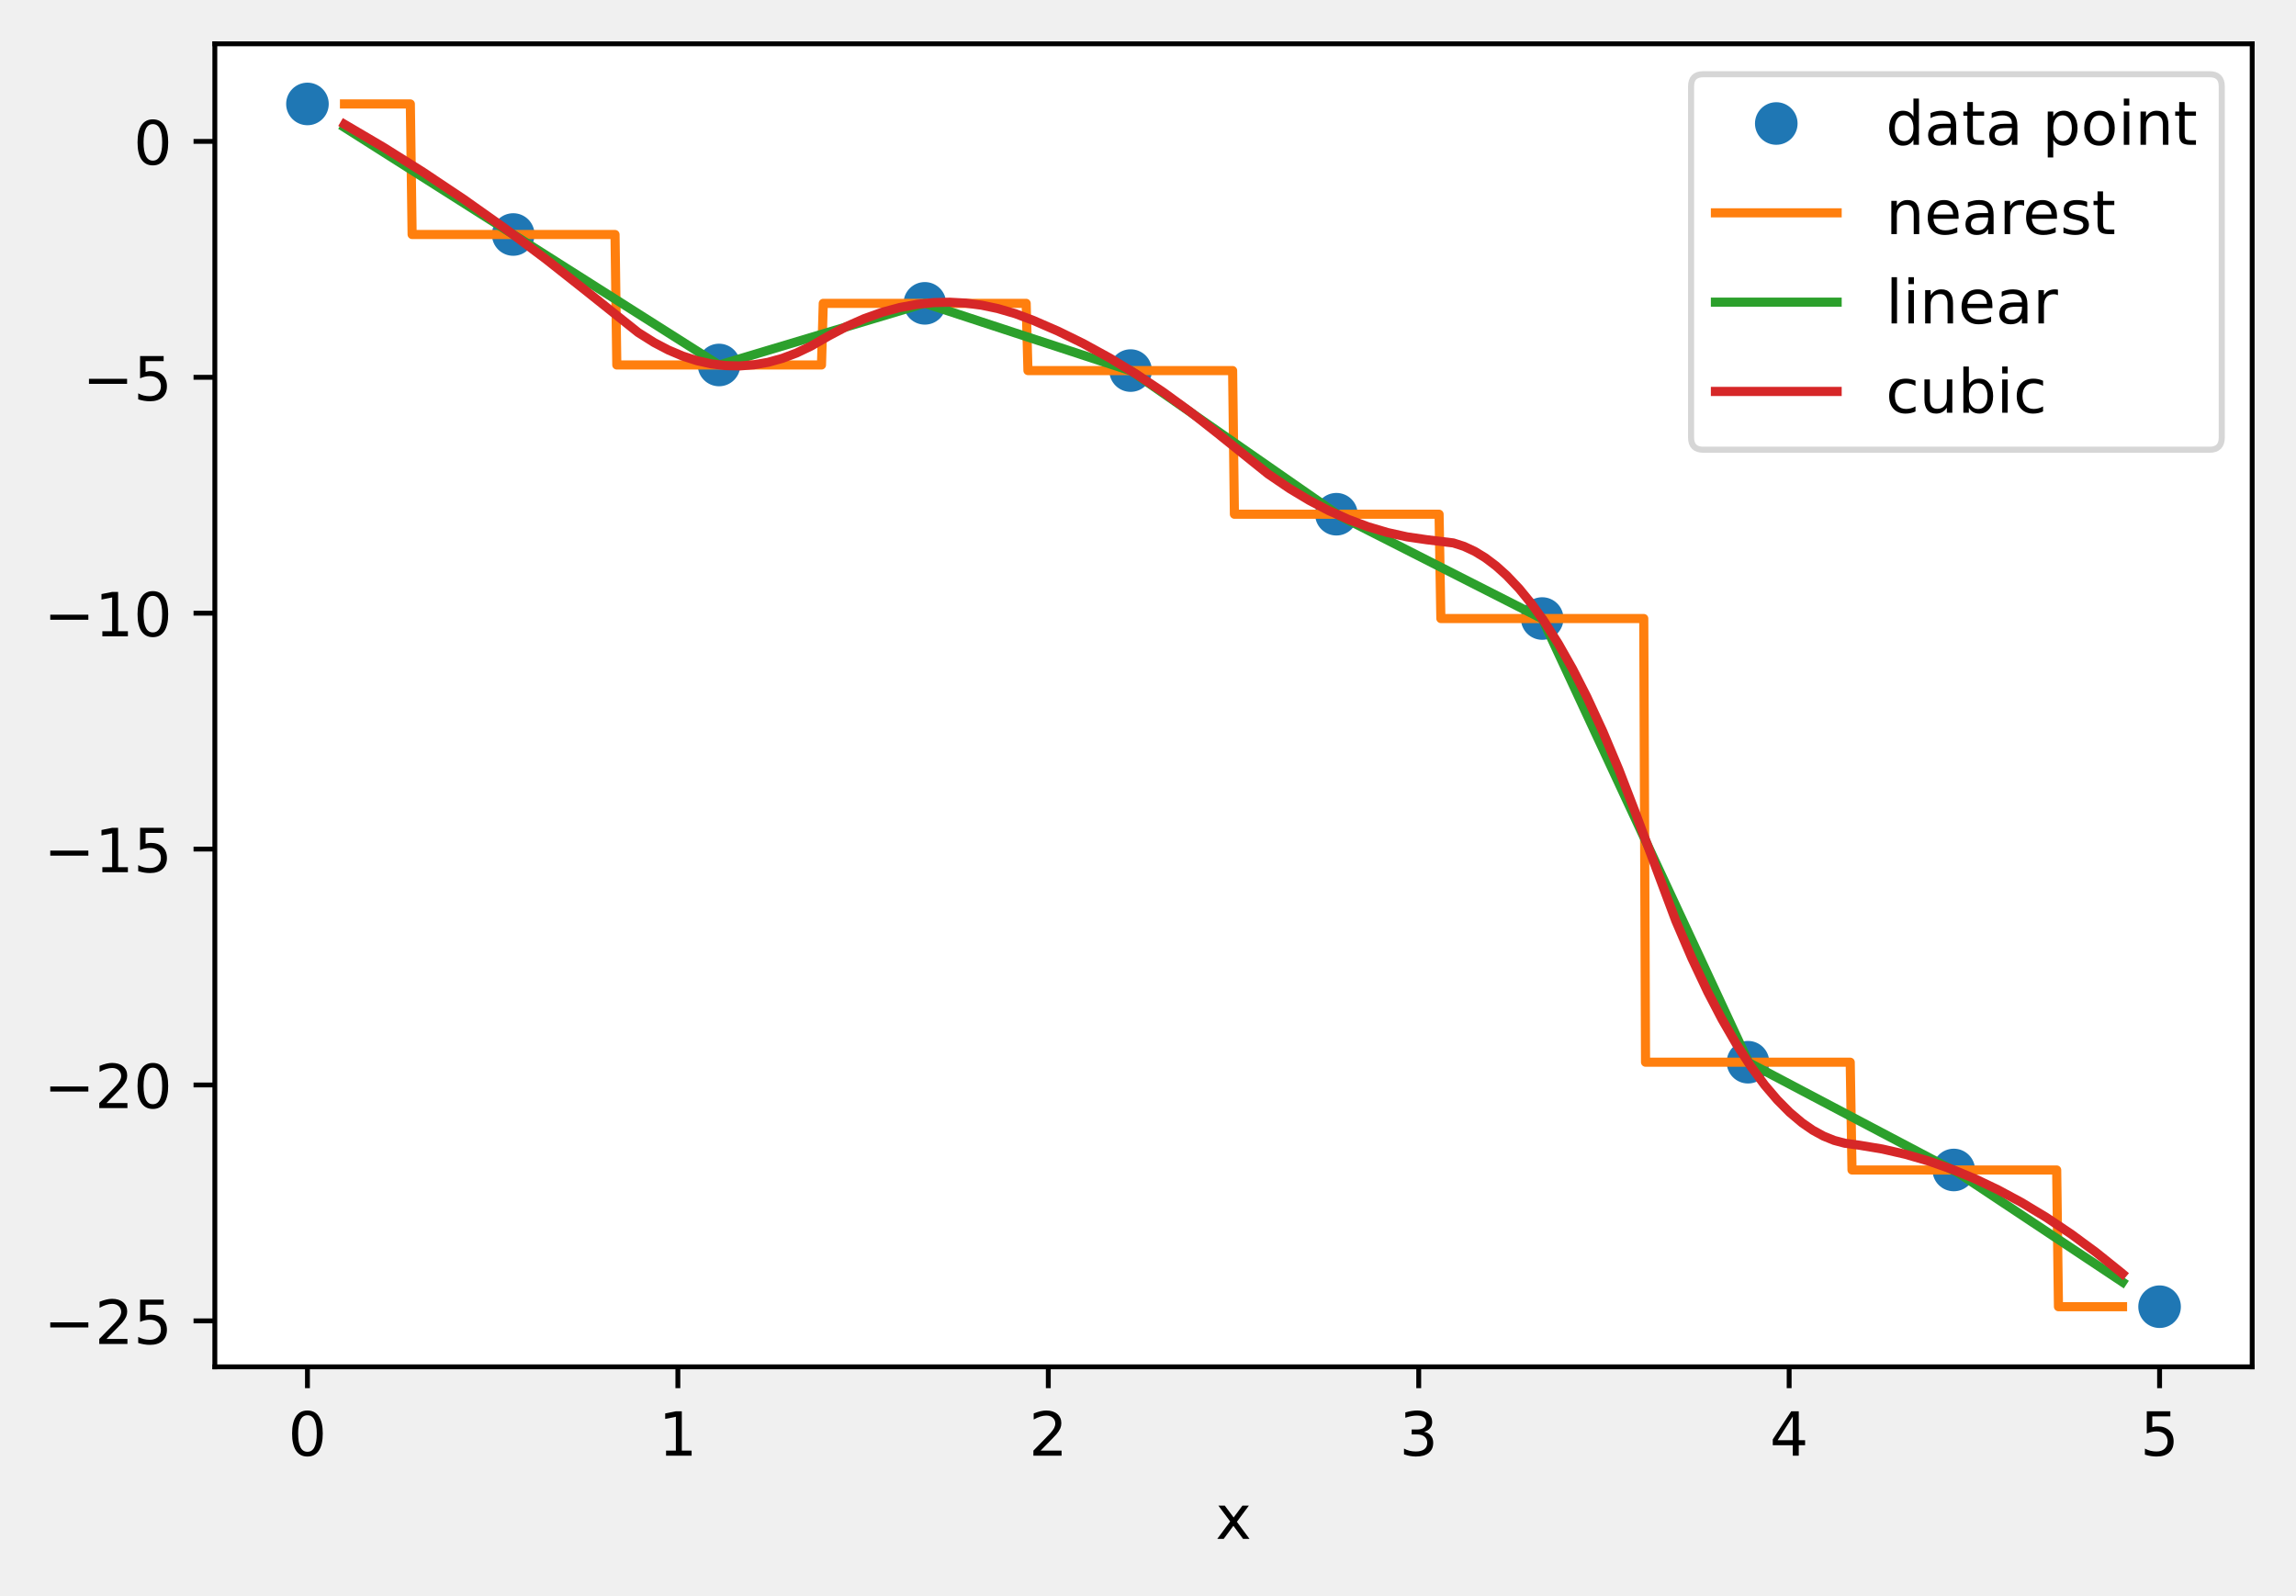
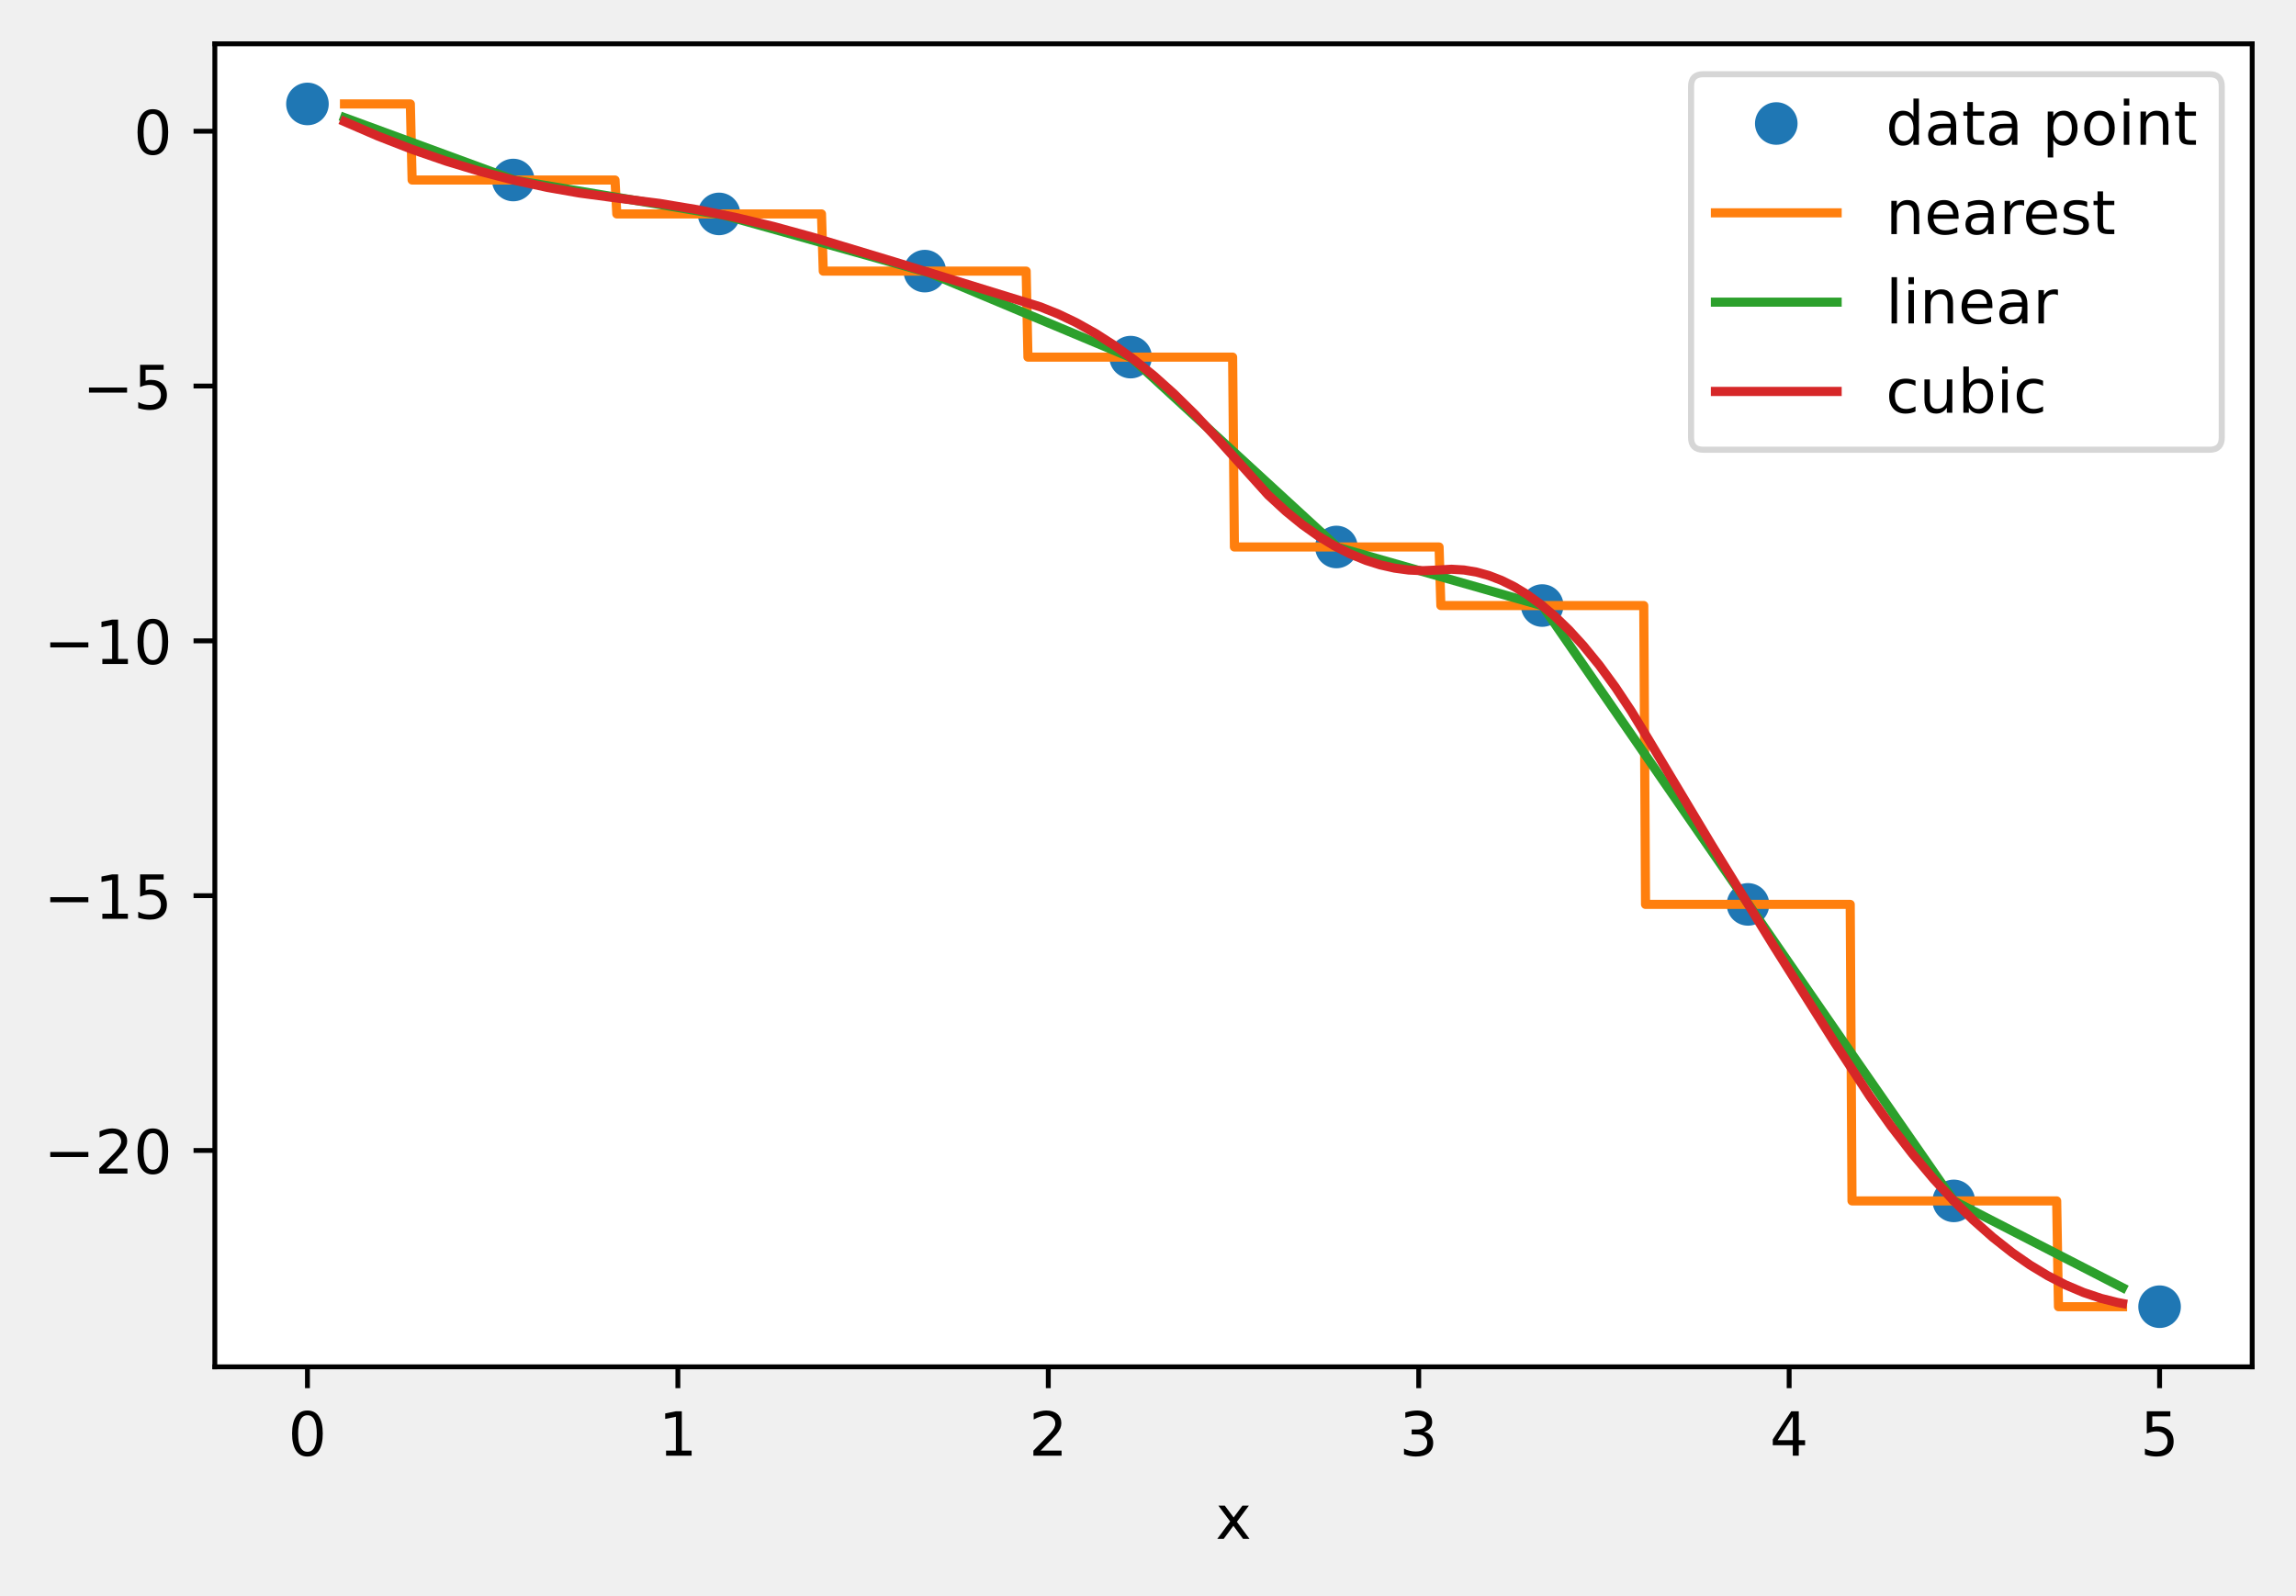
<svg xmlns="http://www.w3.org/2000/svg" xmlns:xlink="http://www.w3.org/1999/xlink" height="262.196pt" version="1.1" viewBox="0 0 377.305 262.196" width="377.305pt">
  <defs>
    <style type="text/css">*{stroke-linecap:butt;stroke-linejoin:round;}</style>
  </defs>
  <g id="figure_1">
    <g id="patch_1">
      <path d="M 0 262.196  L 377.305 262.196  L 377.305 0  L 0 0  z " style="fill:none;" />
    </g>
    <g id="axes_1">
      <g id="patch_2">
        <path d="M 35.305 224.64  L 370.105 224.64  L 370.105 7.2  L 35.305 7.2  z " style="fill:#ffffff;" />
      </g>
      <g id="matplotlib.axis_1">
        <g id="xtick_1">
          <g id="line2d_1">
            <defs>
-               <path d="M 0 0  L 0 3.5  " id="m55f3be4c8c" style="stroke:#000000;stroke-width:0.8;" />
-             </defs>
-             <g>
-               <use style="stroke:#000000;stroke-width:0.8;" x="50.523" xlink:href="#m55f3be4c8c" y="224.64" />
+               <path d="M 0 0  L 0 3.5  " id="mf433f9afe4" style="stroke:#000000;stroke-width:0.8;" />
+             </defs>
+             <g>
+               <use style="stroke:#000000;stroke-width:0.8;" x="50.523" xlink:href="#mf433f9afe4" y="224.64" />
            </g>
          </g>
          <g id="text_1">
            <g transform="translate(47.34162 239.2384)scale(0.1 -0.1)">
              <defs>
                <path d="M 31.781 66.406  Q 24.172 66.406 20.328 58.906  Q 16.5 51.422 16.5 36.375  Q 16.5 21.391 20.328 13.891  Q 24.172 6.391 31.781 6.391  Q 39.453 6.391 43.281 13.891  Q 47.125 21.391 47.125 36.375  Q 47.125 51.422 43.281 58.906  Q 39.453 66.406 31.781 66.406  z M 31.781 74.219  Q 44.047 74.219 50.516 64.516  Q 56.984 54.828 56.984 36.375  Q 56.984 17.969 50.516 8.266  Q 44.047 -1.422 31.781 -1.422  Q 19.531 -1.422 13.062 8.266  Q 6.594 17.969 6.594 36.375  Q 6.594 54.828 13.062 64.516  Q 19.531 74.219 31.781 74.219  z " id="DejaVuSans-48" />
              </defs>
              <use xlink:href="#DejaVuSans-48" />
            </g>
          </g>
        </g>
        <g id="xtick_2">
          <g id="line2d_2">
            <g>
-               <use style="stroke:#000000;stroke-width:0.8;" x="111.396" xlink:href="#m55f3be4c8c" y="224.64" />
+               <use style="stroke:#000000;stroke-width:0.8;" x="111.396" xlink:href="#mf433f9afe4" y="224.64" />
            </g>
          </g>
          <g id="text_2">
            <g transform="translate(108.2143 239.2384)scale(0.1 -0.1)">
              <defs>
                <path d="M 12.406 8.297  L 28.516 8.297  L 28.516 63.922  L 10.984 60.406  L 10.984 69.391  L 28.422 72.906  L 38.281 72.906  L 38.281 8.297  L 54.391 8.297  L 54.391 0  L 12.406 0  z " id="DejaVuSans-49" />
              </defs>
              <use xlink:href="#DejaVuSans-49" />
            </g>
          </g>
        </g>
        <g id="xtick_3">
          <g id="line2d_3">
            <g>
-               <use style="stroke:#000000;stroke-width:0.8;" x="172.268" xlink:href="#m55f3be4c8c" y="224.64" />
+               <use style="stroke:#000000;stroke-width:0.8;" x="172.268" xlink:href="#mf433f9afe4" y="224.64" />
            </g>
          </g>
          <g id="text_3">
            <g transform="translate(169.0871 239.2384)scale(0.1 -0.1)">
              <defs>
                <path d="M 19.188 8.297  L 53.609 8.297  L 53.609 0  L 7.328 0  L 7.328 8.297  Q 12.938 14.109 22.625 23.891  Q 32.328 33.688 34.812 36.531  Q 39.547 41.844 41.422 45.531  Q 43.312 49.219 43.312 52.781  Q 43.312 58.594 39.234 62.25  Q 35.156 65.922 28.609 65.922  Q 23.969 65.922 18.812 64.312  Q 13.672 62.703 7.812 59.422  L 7.812 69.391  Q 13.766 71.781 18.938 73  Q 24.125 74.219 28.422 74.219  Q 39.75 74.219 46.484 68.547  Q 53.219 62.891 53.219 53.422  Q 53.219 48.922 51.531 44.891  Q 49.859 40.875 45.406 35.406  Q 44.188 33.984 37.641 27.219  Q 31.109 20.453 19.188 8.297  z " id="DejaVuSans-50" />
              </defs>
              <use xlink:href="#DejaVuSans-50" />
            </g>
          </g>
        </g>
        <g id="xtick_4">
          <g id="line2d_4">
            <g>
-               <use style="stroke:#000000;stroke-width:0.8;" x="233.141" xlink:href="#m55f3be4c8c" y="224.64" />
+               <use style="stroke:#000000;stroke-width:0.8;" x="233.141" xlink:href="#mf433f9afe4" y="224.64" />
            </g>
          </g>
          <g id="text_4">
            <g transform="translate(229.9598 239.2384)scale(0.1 -0.1)">
              <defs>
                <path d="M 40.578 39.312  Q 47.656 37.797 51.625 33  Q 55.609 28.219 55.609 21.188  Q 55.609 10.406 48.188 4.484  Q 40.766 -1.422 27.094 -1.422  Q 22.516 -1.422 17.656 -0.516  Q 12.797 0.391 7.625 2.203  L 7.625 11.719  Q 11.719 9.328 16.594 8.109  Q 21.484 6.891 26.812 6.891  Q 36.078 6.891 40.938 10.547  Q 45.797 14.203 45.797 21.188  Q 45.797 27.641 41.281 31.266  Q 36.766 34.906 28.719 34.906  L 20.219 34.906  L 20.219 43.016  L 29.109 43.016  Q 36.375 43.016 40.234 45.922  Q 44.094 48.828 44.094 54.297  Q 44.094 59.906 40.109 62.906  Q 36.141 65.922 28.719 65.922  Q 24.656 65.922 20.016 65.031  Q 15.375 64.156 9.812 62.312  L 9.812 71.094  Q 15.438 72.656 20.344 73.438  Q 25.25 74.219 29.594 74.219  Q 40.828 74.219 47.359 69.109  Q 53.906 64.016 53.906 55.328  Q 53.906 49.266 50.438 45.094  Q 46.969 40.922 40.578 39.312  z " id="DejaVuSans-51" />
              </defs>
              <use xlink:href="#DejaVuSans-51" />
            </g>
          </g>
        </g>
        <g id="xtick_5">
          <g id="line2d_5">
            <g>
-               <use style="stroke:#000000;stroke-width:0.8;" x="294.014" xlink:href="#m55f3be4c8c" y="224.64" />
+               <use style="stroke:#000000;stroke-width:0.8;" x="294.014" xlink:href="#mf433f9afe4" y="224.64" />
            </g>
          </g>
          <g id="text_5">
            <g transform="translate(290.8325 239.2384)scale(0.1 -0.1)">
              <defs>
                <path d="M 37.797 64.312  L 12.891 25.391  L 37.797 25.391  z M 35.203 72.906  L 47.609 72.906  L 47.609 25.391  L 58.016 25.391  L 58.016 17.188  L 47.609 17.188  L 47.609 0  L 37.797 0  L 37.797 17.188  L 4.891 17.188  L 4.891 26.703  z " id="DejaVuSans-52" />
              </defs>
              <use xlink:href="#DejaVuSans-52" />
            </g>
          </g>
        </g>
        <g id="xtick_6">
          <g id="line2d_6">
            <g>
-               <use style="stroke:#000000;stroke-width:0.8;" x="354.887" xlink:href="#m55f3be4c8c" y="224.64" />
+               <use style="stroke:#000000;stroke-width:0.8;" x="354.887" xlink:href="#mf433f9afe4" y="224.64" />
            </g>
          </g>
          <g id="text_6">
            <g transform="translate(351.7053 239.2384)scale(0.1 -0.1)">
              <defs>
                <path d="M 10.797 72.906  L 49.516 72.906  L 49.516 64.594  L 19.828 64.594  L 19.828 46.734  Q 21.969 47.469 24.109 47.828  Q 26.266 48.188 28.422 48.188  Q 40.625 48.188 47.75 41.5  Q 54.891 34.812 54.891 23.391  Q 54.891 11.625 47.562 5.094  Q 40.234 -1.422 26.906 -1.422  Q 22.312 -1.422 17.547 -0.641  Q 12.797 0.141 7.719 1.703  L 7.719 11.625  Q 12.109 9.234 16.797 8.062  Q 21.484 6.891 26.703 6.891  Q 35.156 6.891 40.078 11.328  Q 45.016 15.766 45.016 23.391  Q 45.016 31 40.078 35.438  Q 35.156 39.891 26.703 39.891  Q 22.75 39.891 18.812 39.016  Q 14.891 38.141 10.797 36.281  z " id="DejaVuSans-53" />
              </defs>
              <use xlink:href="#DejaVuSans-53" />
            </g>
          </g>
        </g>
        <g id="text_7">
          <g transform="translate(199.7453 252.9166)scale(0.1 -0.1)">
            <defs>
              <path d="M 54.891 54.688  L 35.109 28.078  L 55.906 0  L 45.312 0  L 29.391 21.484  L 13.484 0  L 2.875 0  L 24.125 28.609  L 4.688 54.688  L 15.281 54.688  L 29.781 35.203  L 44.281 54.688  z " id="DejaVuSans-120" />
            </defs>
            <use xlink:href="#DejaVuSans-120" />
          </g>
        </g>
      </g>
      <g id="matplotlib.axis_2">
        <g id="ytick_1">
          <g id="line2d_7">
            <defs>
-               <path d="M 0 0  L -3.5 0  " id="md1c6a10436" style="stroke:#000000;stroke-width:0.8;" />
-             </defs>
-             <g>
-               <use style="stroke:#000000;stroke-width:0.8;" x="35.305" xlink:href="#md1c6a10436" y="217.085" />
+               <path d="M 0 0  L -3.5 0  " id="m43c3024cad" style="stroke:#000000;stroke-width:0.8;" />
+             </defs>
+             <g>
+               <use style="stroke:#000000;stroke-width:0.8;" x="35.305" xlink:href="#m43c3024cad" y="189.08" />
            </g>
          </g>
          <g id="text_8">
-             <g transform="translate(7.2 220.8839)scale(0.1 -0.1)">
+             <g transform="translate(7.2 192.879)scale(0.1 -0.1)">
              <defs>
                <path d="M 10.594 35.5  L 73.188 35.5  L 73.188 27.203  L 10.594 27.203  z " id="DejaVuSans-8722" />
              </defs>
-               <use xlink:href="#DejaVuSans-8722" />
-               <use x="83.789" xlink:href="#DejaVuSans-50" />
-               <use x="147.412" xlink:href="#DejaVuSans-53" />
-             </g>
-           </g>
-         </g>
-         <g id="ytick_2">
-           <g id="line2d_8">
-             <g>
-               <use style="stroke:#000000;stroke-width:0.8;" x="35.305" xlink:href="#md1c6a10436" y="178.315" />
-             </g>
-           </g>
-           <g id="text_9">
-             <g transform="translate(7.2 182.1147)scale(0.1 -0.1)">
              <use xlink:href="#DejaVuSans-8722" />
              <use x="83.789" xlink:href="#DejaVuSans-50" />
              <use x="147.412" xlink:href="#DejaVuSans-48" />
            </g>
          </g>
        </g>
-         <g id="ytick_3">
-           <g id="line2d_9">
-             <g>
-               <use style="stroke:#000000;stroke-width:0.8;" x="35.305" xlink:href="#md1c6a10436" y="139.546" />
-             </g>
-           </g>
-           <g id="text_10">
-             <g transform="translate(7.2 143.3454)scale(0.1 -0.1)">
+         <g id="ytick_2">
+           <g id="line2d_8">
+             <g>
+               <use style="stroke:#000000;stroke-width:0.8;" x="35.305" xlink:href="#m43c3024cad" y="147.202" />
+             </g>
+           </g>
+           <g id="text_9">
+             <g transform="translate(7.2 151.0007)scale(0.1 -0.1)">
              <use xlink:href="#DejaVuSans-8722" />
              <use x="83.789" xlink:href="#DejaVuSans-49" />
              <use x="147.412" xlink:href="#DejaVuSans-53" />
            </g>
          </g>
        </g>
-         <g id="ytick_4">
-           <g id="line2d_10">
-             <g>
-               <use style="stroke:#000000;stroke-width:0.8;" x="35.305" xlink:href="#md1c6a10436" y="100.777" />
-             </g>
-           </g>
-           <g id="text_11">
-             <g transform="translate(7.2 104.5762)scale(0.1 -0.1)">
+         <g id="ytick_3">
+           <g id="line2d_9">
+             <g>
+               <use style="stroke:#000000;stroke-width:0.8;" x="35.305" xlink:href="#m43c3024cad" y="105.323" />
+             </g>
+           </g>
+           <g id="text_10">
+             <g transform="translate(7.2 109.1225)scale(0.1 -0.1)">
              <use xlink:href="#DejaVuSans-8722" />
              <use x="83.789" xlink:href="#DejaVuSans-49" />
              <use x="147.412" xlink:href="#DejaVuSans-48" />
            </g>
          </g>
        </g>
+         <g id="ytick_4">
+           <g id="line2d_10">
+             <g>
+               <use style="stroke:#000000;stroke-width:0.8;" x="35.305" xlink:href="#m43c3024cad" y="63.445" />
+             </g>
+           </g>
+           <g id="text_11">
+             <g transform="translate(13.5625 67.24425)scale(0.1 -0.1)">
+               <use xlink:href="#DejaVuSans-8722" />
+               <use x="83.789" xlink:href="#DejaVuSans-53" />
+             </g>
+           </g>
+         </g>
        <g id="ytick_5">
          <g id="line2d_11">
            <g>
-               <use style="stroke:#000000;stroke-width:0.8;" x="35.305" xlink:href="#md1c6a10436" y="62.008" />
+               <use style="stroke:#000000;stroke-width:0.8;" x="35.305" xlink:href="#m43c3024cad" y="21.567" />
            </g>
          </g>
          <g id="text_12">
-             <g transform="translate(13.5625 65.80702)scale(0.1 -0.1)">
-               <use xlink:href="#DejaVuSans-8722" />
-               <use x="83.789" xlink:href="#DejaVuSans-53" />
-             </g>
-           </g>
-         </g>
-         <g id="ytick_6">
-           <g id="line2d_12">
-             <g>
-               <use style="stroke:#000000;stroke-width:0.8;" x="35.305" xlink:href="#md1c6a10436" y="23.239" />
-             </g>
-           </g>
-           <g id="text_13">
-             <g transform="translate(21.94219 27.03781)scale(0.1 -0.1)">
+             <g transform="translate(21.94219 25.36601)scale(0.1 -0.1)">
              <use xlink:href="#DejaVuSans-48" />
            </g>
          </g>
        </g>
      </g>
+       <g id="line2d_12">
+         <defs>
+           <path d="M 0 3  C 0.796 3 1.559 2.684 2.121 2.121  C 2.684 1.559 3 0.796 3 0  C 3 -0.796 2.684 -1.559 2.121 -2.121  C 1.559 -2.684 0.796 -3 0 -3  C -0.796 -3 -1.559 -2.684 -2.121 -2.121  C -2.684 -1.559 -3 -0.796 -3 0  C -3 0.796 -2.684 1.559 -2.121 2.121  C -1.559 2.684 -0.796 3 0 3  z " id="m2fef457ad3" style="stroke:#1f77b4;" />
+         </defs>
+         <g clip-path="url(#p2055aec481)">
+           <use style="fill:#1f77b4;stroke:#1f77b4;" x="50.523" xlink:href="#m2fef457ad3" y="17.084" />
+           <use style="fill:#1f77b4;stroke:#1f77b4;" x="84.341" xlink:href="#m2fef457ad3" y="29.585" />
+           <use style="fill:#1f77b4;stroke:#1f77b4;" x="118.159" xlink:href="#m2fef457ad3" y="35.157" />
+           <use style="fill:#1f77b4;stroke:#1f77b4;" x="151.977" xlink:href="#m2fef457ad3" y="44.559" />
+           <use style="fill:#1f77b4;stroke:#1f77b4;" x="185.796" xlink:href="#m2fef457ad3" y="58.693" />
+           <use style="fill:#1f77b4;stroke:#1f77b4;" x="219.614" xlink:href="#m2fef457ad3" y="89.897" />
+           <use style="fill:#1f77b4;stroke:#1f77b4;" x="253.432" xlink:href="#m2fef457ad3" y="99.522" />
+           <use style="fill:#1f77b4;stroke:#1f77b4;" x="287.25" xlink:href="#m2fef457ad3" y="148.637" />
+           <use style="fill:#1f77b4;stroke:#1f77b4;" x="321.068" xlink:href="#m2fef457ad3" y="197.367" />
+           <use style="fill:#1f77b4;stroke:#1f77b4;" x="354.887" xlink:href="#m2fef457ad3" y="214.756" />
+         </g>
+       </g>
      <g id="line2d_13">
-         <defs>
-           <path d="M 0 3  C 0.796 3 1.559 2.684 2.121 2.121  C 2.684 1.559 3 0.796 3 0  C 3 -0.796 2.684 -1.559 2.121 -2.121  C 1.559 -2.684 0.796 -3 0 -3  C -0.796 -3 -1.559 -2.684 -2.121 -2.121  C -2.684 -1.559 -3 -0.796 -3 0  C -3 0.796 -2.684 1.559 -2.121 2.121  C -1.559 2.684 -0.796 3 0 3  z " id="m91f790213c" style="stroke:#1f77b4;" />
-         </defs>
-         <g clip-path="url(#p5d7d57fd05)">
-           <use style="fill:#1f77b4;stroke:#1f77b4;" x="50.523" xlink:href="#m91f790213c" y="17.084" />
-           <use style="fill:#1f77b4;stroke:#1f77b4;" x="84.341" xlink:href="#m91f790213c" y="38.541" />
-           <use style="fill:#1f77b4;stroke:#1f77b4;" x="118.159" xlink:href="#m91f790213c" y="59.985" />
-           <use style="fill:#1f77b4;stroke:#1f77b4;" x="151.977" xlink:href="#m91f790213c" y="49.855" />
-           <use style="fill:#1f77b4;stroke:#1f77b4;" x="185.796" xlink:href="#m91f790213c" y="60.904" />
-           <use style="fill:#1f77b4;stroke:#1f77b4;" x="219.614" xlink:href="#m91f790213c" y="84.512" />
-           <use style="fill:#1f77b4;stroke:#1f77b4;" x="253.432" xlink:href="#m91f790213c" y="101.656" />
-           <use style="fill:#1f77b4;stroke:#1f77b4;" x="287.25" xlink:href="#m91f790213c" y="174.574" />
-           <use style="fill:#1f77b4;stroke:#1f77b4;" x="321.068" xlink:href="#m91f790213c" y="192.286" />
-           <use style="fill:#1f77b4;stroke:#1f77b4;" x="354.887" xlink:href="#m91f790213c" y="214.756" />
-         </g>
+         <path clip-path="url(#p2055aec481)" d="M 56.61 17.084  L 67.432 17.084  L 67.724 29.585  L 101.067 29.585  L 101.36 35.157  L 134.995 35.157  L 135.288 44.559  L 168.631 44.559  L 168.923 58.693  L 202.558 58.693  L 202.851 89.897  L 236.486 89.897  L 236.779 99.522  L 270.122 99.522  L 270.414 148.637  L 304.05 148.637  L 304.342 197.367  L 337.977 197.367  L 338.27 214.756  L 348.799 214.756  L 348.799 214.756  " style="fill:none;stroke:#ff7f0e;stroke-linecap:square;stroke-width:1.5;" />
      </g>
      <g id="line2d_14">
-         <path clip-path="url(#p5d7d57fd05)" d="M 56.61 17.084  L 67.432 17.084  L 67.724 38.541  L 101.067 38.541  L 101.36 59.985  L 134.995 59.985  L 135.288 49.855  L 168.631 49.855  L 168.923 60.904  L 202.558 60.904  L 202.851 84.512  L 236.486 84.512  L 236.779 101.656  L 270.122 101.656  L 270.414 174.574  L 304.05 174.574  L 304.342 192.286  L 337.977 192.286  L 338.27 214.756  L 348.799 214.756  L 348.799 214.756  " style="fill:none;stroke:#ff7f0e;stroke-linecap:square;stroke-width:1.5;" />
+         <path clip-path="url(#p2055aec481)" d="M 56.61 19.334  L 84.688 29.643  L 118.909 35.366  L 152.544 44.796  L 185.887 58.777  L 219.815 89.954  L 253.45 99.548  L 304.342 173.265  L 321.013 197.288  L 321.891 197.79  L 348.799 211.626  L 348.799 211.626  " style="fill:none;stroke:#2ca02c;stroke-linecap:square;stroke-width:1.5;" />
      </g>
      <g id="line2d_15">
-         <path clip-path="url(#p5d7d57fd05)" d="M 56.61 20.946  L 118.031 59.904  L 118.324 59.935  L 151.959 49.861  L 155.176 50.9  L 185.887 60.968  L 220.107 84.763  L 253.45 101.695  L 287.378 174.641  L 321.891 192.832  L 348.799 210.712  L 348.799 210.712  " style="fill:none;stroke:#2ca02c;stroke-linecap:square;stroke-width:1.5;" />
-       </g>
-       <g id="line2d_16">
-         <path clip-path="url(#p5d7d57fd05)" d="M 56.61 20.432  L 63.045 24.216  L 69.479 28.253  L 76.206 32.744  L 82.933 37.509  L 89.661 42.551  L 96.388 47.868  L 104.87 54.645  L 107.502 56.303  L 109.842 57.527  L 112.182 58.517  L 114.521 59.274  L 116.861 59.796  L 119.201 60.084  L 121.541 60.138  L 123.881 59.958  L 126.221 59.545  L 128.561 58.897  L 130.9 58.015  L 133.24 56.899  L 136.165 55.218  L 139.09 53.669  L 142.015 52.373  L 144.94 51.33  L 147.864 50.54  L 150.789 50.002  L 153.422 49.734  L 156.054 49.67  L 158.686 49.812  L 161.319 50.158  L 163.951 50.708  L 166.876 51.56  L 169.801 52.658  L 173.895 54.437  L 177.99 56.444  L 182.377 58.848  L 186.764 61.515  L 191.152 64.445  L 195.539 67.637  L 199.926 71.092  L 208.408 77.911  L 211.918 80.297  L 215.135 82.229  L 218.352 83.917  L 221.57 85.362  L 224.787 86.562  L 228.004 87.519  L 231.222 88.233  L 234.439 88.702  L 238.826 89.231  L 240.581 89.794  L 242.336 90.611  L 244.091 91.683  L 245.846 93.008  L 247.601 94.586  L 249.648 96.749  L 251.695 99.257  L 253.743 102.111  L 256.083 105.796  L 258.422 109.931  L 260.762 114.518  L 263.395 120.218  L 266.027 126.489  L 268.659 133.33  L 275.386 151.332  L 278.019 157.471  L 280.651 163.05  L 282.991 167.539  L 285.331 171.585  L 287.671 175.189  L 290.01 178.351  L 292.058 180.754  L 294.105 182.819  L 296.153 184.545  L 297.907 185.755  L 299.662 186.715  L 301.417 187.427  L 303.172 187.89  L 305.512 188.209  L 309.314 188.841  L 313.116 189.709  L 316.919 190.812  L 320.721 192.151  L 324.523 193.726  L 328.326 195.537  L 332.128 197.583  L 336.223 200.05  L 340.317 202.79  L 344.412 205.804  L 348.507 209.09  L 348.799 209.336  L 348.799 209.336  " style="fill:none;stroke:#d62728;stroke-linecap:square;stroke-width:1.5;" />
+         <path clip-path="url(#p2055aec481)" d="M 56.61 19.987  L 62.167 22.388  L 67.724 24.549  L 73.282 26.471  L 78.839 28.154  L 84.396 29.598  L 89.953 30.803  L 95.218 31.724  L 100.482 32.431  L 108.379 33.43  L 114.521 34.451  L 120.664 35.688  L 127.098 37.215  L 133.533 38.98  L 146.987 43.041  L 170.97 50.433  L 173.895 51.606  L 176.82 53.003  L 180.037 54.799  L 183.255 56.867  L 186.472 59.208  L 189.689 61.82  L 192.907 64.704  L 196.416 68.16  L 199.926 71.94  L 208.408 81.359  L 211.333 84.052  L 213.965 86.196  L 216.598 88.073  L 219.23 89.684  L 221.862 91.03  L 224.495 92.109  L 226.834 92.845  L 229.174 93.371  L 231.514 93.686  L 233.854 93.792  L 236.194 93.687  L 238.534 93.557  L 240.581 93.678  L 242.628 94.021  L 244.676 94.587  L 246.723 95.376  L 248.771 96.388  L 250.818 97.622  L 253.158 99.305  L 255.498 101.28  L 257.837 103.545  L 260.177 106.101  L 262.81 109.324  L 265.442 112.916  L 268.074 116.876  L 270.999 121.695  L 281.236 138.795  L 291.473 155.457  L 301.417 171.223  L 307.267 180.175  L 310.777 185.102  L 314.286 189.65  L 317.796 193.82  L 321.013 197.31  L 324.231 200.482  L 327.448 203.336  L 330.665 205.872  L 333.59 207.901  L 336.515 209.668  L 339.44 211.172  L 342.365 212.413  L 345.289 213.392  L 347.922 214.048  L 348.799 214.219  L 348.799 214.219  " style="fill:none;stroke:#d62728;stroke-linecap:square;stroke-width:1.5;" />
      </g>
      <g id="patch_3">
        <path d="M 35.305 224.64  L 35.305 7.2  " style="fill:none;stroke:#000000;stroke-linecap:square;stroke-linejoin:miter;stroke-width:0.8;" />
      </g>
      <g id="patch_4">
        <path d="M 370.105 224.64  L 370.105 7.2  " style="fill:none;stroke:#000000;stroke-linecap:square;stroke-linejoin:miter;stroke-width:0.8;" />
      </g>
      <g id="patch_5">
        <path d="M 35.305 224.64  L 370.105 224.64  " style="fill:none;stroke:#000000;stroke-linecap:square;stroke-linejoin:miter;stroke-width:0.8;" />
      </g>
      <g id="patch_6">
        <path d="M 35.305 7.2  L 370.105 7.2  " style="fill:none;stroke:#000000;stroke-linecap:square;stroke-linejoin:miter;stroke-width:0.8;" />
      </g>
      <g id="legend_1">
        <g id="patch_7">
          <path d="M 279.898 73.912  L 363.105 73.912  Q 365.105 73.912 365.105 71.912  L 365.105 14.2  Q 365.105 12.2 363.105 12.2  L 279.898 12.2  Q 277.898 12.2 277.898 14.2  L 277.898 71.912  Q 277.898 73.912 279.898 73.912  z " style="fill:#ffffff;opacity:0.8;stroke:#cccccc;stroke-linejoin:miter;" />
        </g>
-         <g id="line2d_17" />
-         <g id="line2d_18">
+         <g id="line2d_16" />
+         <g id="line2d_17">
          <g>
-             <use style="fill:#1f77b4;stroke:#1f77b4;" x="291.898" xlink:href="#m91f790213c" y="20.298" />
-           </g>
-         </g>
-         <g id="text_14">
+             <use style="fill:#1f77b4;stroke:#1f77b4;" x="291.898" xlink:href="#m2fef457ad3" y="20.298" />
+           </g>
+         </g>
+         <g id="text_13">
          <g transform="translate(309.8984 23.79844)scale(0.1 -0.1)">
            <defs>
              <path d="M 45.406 46.391  L 45.406 75.984  L 54.391 75.984  L 54.391 0  L 45.406 0  L 45.406 8.203  Q 42.578 3.328 38.25 0.953  Q 33.938 -1.422 27.875 -1.422  Q 17.969 -1.422 11.734 6.484  Q 5.516 14.406 5.516 27.297  Q 5.516 40.188 11.734 48.094  Q 17.969 56 27.875 56  Q 33.938 56 38.25 53.625  Q 42.578 51.266 45.406 46.391  z M 14.797 27.297  Q 14.797 17.391 18.875 11.75  Q 22.953 6.109 30.078 6.109  Q 37.203 6.109 41.297 11.75  Q 45.406 17.391 45.406 27.297  Q 45.406 37.203 41.297 42.844  Q 37.203 48.484 30.078 48.484  Q 22.953 48.484 18.875 42.844  Q 14.797 37.203 14.797 27.297  z " id="DejaVuSans-100" />
              <path d="M 34.281 27.484  Q 23.391 27.484 19.188 25  Q 14.984 22.516 14.984 16.5  Q 14.984 11.719 18.141 8.906  Q 21.297 6.109 26.703 6.109  Q 34.188 6.109 38.703 11.406  Q 43.219 16.703 43.219 25.484  L 43.219 27.484  z M 52.203 31.203  L 52.203 0  L 43.219 0  L 43.219 8.297  Q 40.141 3.328 35.547 0.953  Q 30.953 -1.422 24.312 -1.422  Q 15.922 -1.422 10.953 3.297  Q 6 8.016 6 15.922  Q 6 25.141 12.172 29.828  Q 18.359 34.516 30.609 34.516  L 43.219 34.516  L 43.219 35.406  Q 43.219 41.609 39.141 45  Q 35.062 48.391 27.688 48.391  Q 23 48.391 18.547 47.266  Q 14.109 46.141 10.016 43.891  L 10.016 52.203  Q 14.938 54.109 19.578 55.047  Q 24.219 56 28.609 56  Q 40.484 56 46.344 49.844  Q 52.203 43.703 52.203 31.203  z " id="DejaVuSans-97" />
              <path d="M 18.312 70.219  L 18.312 54.688  L 36.812 54.688  L 36.812 47.703  L 18.312 47.703  L 18.312 18.016  Q 18.312 11.328 20.141 9.422  Q 21.969 7.516 27.594 7.516  L 36.812 7.516  L 36.812 0  L 27.594 0  Q 17.188 0 13.234 3.875  Q 9.281 7.766 9.281 18.016  L 9.281 47.703  L 2.688 47.703  L 2.688 54.688  L 9.281 54.688  L 9.281 70.219  z " id="DejaVuSans-116" />
              <path id="DejaVuSans-32" />
              <path d="M 18.109 8.203  L 18.109 -20.797  L 9.078 -20.797  L 9.078 54.688  L 18.109 54.688  L 18.109 46.391  Q 20.953 51.266 25.266 53.625  Q 29.594 56 35.594 56  Q 45.562 56 51.781 48.094  Q 58.016 40.188 58.016 27.297  Q 58.016 14.406 51.781 6.484  Q 45.562 -1.422 35.594 -1.422  Q 29.594 -1.422 25.266 0.953  Q 20.953 3.328 18.109 8.203  z M 48.688 27.297  Q 48.688 37.203 44.609 42.844  Q 40.531 48.484 33.406 48.484  Q 26.266 48.484 22.188 42.844  Q 18.109 37.203 18.109 27.297  Q 18.109 17.391 22.188 11.75  Q 26.266 6.109 33.406 6.109  Q 40.531 6.109 44.609 11.75  Q 48.688 17.391 48.688 27.297  z " id="DejaVuSans-112" />
              <path d="M 30.609 48.391  Q 23.391 48.391 19.188 42.75  Q 14.984 37.109 14.984 27.297  Q 14.984 17.484 19.156 11.844  Q 23.344 6.203 30.609 6.203  Q 37.797 6.203 41.984 11.859  Q 46.188 17.531 46.188 27.297  Q 46.188 37.016 41.984 42.703  Q 37.797 48.391 30.609 48.391  z M 30.609 56  Q 42.328 56 49.016 48.375  Q 55.719 40.766 55.719 27.297  Q 55.719 13.875 49.016 6.219  Q 42.328 -1.422 30.609 -1.422  Q 18.844 -1.422 12.172 6.219  Q 5.516 13.875 5.516 27.297  Q 5.516 40.766 12.172 48.375  Q 18.844 56 30.609 56  z " id="DejaVuSans-111" />
              <path d="M 9.422 54.688  L 18.406 54.688  L 18.406 0  L 9.422 0  z M 9.422 75.984  L 18.406 75.984  L 18.406 64.594  L 9.422 64.594  z " id="DejaVuSans-105" />
              <path d="M 54.891 33.016  L 54.891 0  L 45.906 0  L 45.906 32.719  Q 45.906 40.484 42.875 44.328  Q 39.844 48.188 33.797 48.188  Q 26.516 48.188 22.312 43.547  Q 18.109 38.922 18.109 30.906  L 18.109 0  L 9.078 0  L 9.078 54.688  L 18.109 54.688  L 18.109 46.188  Q 21.344 51.125 25.703 53.562  Q 30.078 56 35.797 56  Q 45.219 56 50.047 50.172  Q 54.891 44.344 54.891 33.016  z " id="DejaVuSans-110" />
            </defs>
            <use xlink:href="#DejaVuSans-100" />
            <use x="63.477" xlink:href="#DejaVuSans-97" />
            <use x="124.756" xlink:href="#DejaVuSans-116" />
            <use x="163.965" xlink:href="#DejaVuSans-97" />
            <use x="225.244" xlink:href="#DejaVuSans-32" />
            <use x="257.031" xlink:href="#DejaVuSans-112" />
            <use x="320.508" xlink:href="#DejaVuSans-111" />
            <use x="381.689" xlink:href="#DejaVuSans-105" />
            <use x="409.473" xlink:href="#DejaVuSans-110" />
            <use x="472.852" xlink:href="#DejaVuSans-116" />
          </g>
        </g>
-         <g id="line2d_19">
+         <g id="line2d_18">
          <path d="M 281.898 34.977  L 301.898 34.977  " style="fill:none;stroke:#ff7f0e;stroke-linecap:square;stroke-width:1.5;" />
        </g>
-         <g id="line2d_20" />
-         <g id="text_15">
+         <g id="line2d_19" />
+         <g id="text_14">
          <g transform="translate(309.8984 38.47656)scale(0.1 -0.1)">
            <defs>
              <path d="M 56.203 29.594  L 56.203 25.203  L 14.891 25.203  Q 15.484 15.922 20.484 11.062  Q 25.484 6.203 34.422 6.203  Q 39.594 6.203 44.453 7.469  Q 49.312 8.734 54.109 11.281  L 54.109 2.781  Q 49.266 0.734 44.188 -0.344  Q 39.109 -1.422 33.891 -1.422  Q 20.797 -1.422 13.156 6.188  Q 5.516 13.812 5.516 26.812  Q 5.516 40.234 12.766 48.109  Q 20.016 56 32.328 56  Q 43.359 56 49.781 48.891  Q 56.203 41.797 56.203 29.594  z M 47.219 32.234  Q 47.125 39.594 43.094 43.984  Q 39.062 48.391 32.422 48.391  Q 24.906 48.391 20.391 44.141  Q 15.875 39.891 15.188 32.172  z " id="DejaVuSans-101" />
              <path d="M 41.109 46.297  Q 39.594 47.172 37.812 47.578  Q 36.031 48 33.891 48  Q 26.266 48 22.188 43.047  Q 18.109 38.094 18.109 28.812  L 18.109 0  L 9.078 0  L 9.078 54.688  L 18.109 54.688  L 18.109 46.188  Q 20.953 51.172 25.484 53.578  Q 30.031 56 36.531 56  Q 37.453 56 38.578 55.875  Q 39.703 55.766 41.062 55.516  z " id="DejaVuSans-114" />
              <path d="M 44.281 53.078  L 44.281 44.578  Q 40.484 46.531 36.375 47.5  Q 32.281 48.484 27.875 48.484  Q 21.188 48.484 17.844 46.438  Q 14.5 44.391 14.5 40.281  Q 14.5 37.156 16.891 35.375  Q 19.281 33.594 26.516 31.984  L 29.594 31.297  Q 39.156 29.25 43.188 25.516  Q 47.219 21.781 47.219 15.094  Q 47.219 7.469 41.188 3.016  Q 35.156 -1.422 24.609 -1.422  Q 20.219 -1.422 15.453 -0.562  Q 10.688 0.297 5.422 2  L 5.422 11.281  Q 10.406 8.688 15.234 7.391  Q 20.062 6.109 24.812 6.109  Q 31.156 6.109 34.562 8.281  Q 37.984 10.453 37.984 14.406  Q 37.984 18.062 35.516 20.016  Q 33.062 21.969 24.703 23.781  L 21.578 24.516  Q 13.234 26.266 9.516 29.906  Q 5.812 33.547 5.812 39.891  Q 5.812 47.609 11.281 51.797  Q 16.75 56 26.812 56  Q 31.781 56 36.172 55.266  Q 40.578 54.547 44.281 53.078  z " id="DejaVuSans-115" />
            </defs>
            <use xlink:href="#DejaVuSans-110" />
            <use x="63.379" xlink:href="#DejaVuSans-101" />
            <use x="124.902" xlink:href="#DejaVuSans-97" />
            <use x="186.182" xlink:href="#DejaVuSans-114" />
            <use x="225.045" xlink:href="#DejaVuSans-101" />
            <use x="286.568" xlink:href="#DejaVuSans-115" />
            <use x="338.668" xlink:href="#DejaVuSans-116" />
          </g>
        </g>
-         <g id="line2d_21">
+         <g id="line2d_20">
          <path d="M 281.898 49.655  L 301.898 49.655  " style="fill:none;stroke:#2ca02c;stroke-linecap:square;stroke-width:1.5;" />
        </g>
-         <g id="line2d_22" />
-         <g id="text_16">
+         <g id="line2d_21" />
+         <g id="text_15">
          <g transform="translate(309.8984 53.15469)scale(0.1 -0.1)">
            <defs>
              <path d="M 9.422 75.984  L 18.406 75.984  L 18.406 0  L 9.422 0  z " id="DejaVuSans-108" />
            </defs>
            <use xlink:href="#DejaVuSans-108" />
            <use x="27.783" xlink:href="#DejaVuSans-105" />
            <use x="55.566" xlink:href="#DejaVuSans-110" />
            <use x="118.945" xlink:href="#DejaVuSans-101" />
            <use x="180.469" xlink:href="#DejaVuSans-97" />
            <use x="241.748" xlink:href="#DejaVuSans-114" />
          </g>
        </g>
-         <g id="line2d_23">
+         <g id="line2d_22">
          <path d="M 281.898 64.333  L 301.898 64.333  " style="fill:none;stroke:#d62728;stroke-linecap:square;stroke-width:1.5;" />
        </g>
-         <g id="line2d_24" />
-         <g id="text_17">
+         <g id="line2d_23" />
+         <g id="text_16">
          <g transform="translate(309.8984 67.83281)scale(0.1 -0.1)">
            <defs>
              <path d="M 48.781 52.594  L 48.781 44.188  Q 44.969 46.297 41.141 47.344  Q 37.312 48.391 33.406 48.391  Q 24.656 48.391 19.812 42.844  Q 14.984 37.312 14.984 27.297  Q 14.984 17.281 19.812 11.734  Q 24.656 6.203 33.406 6.203  Q 37.312 6.203 41.141 7.25  Q 44.969 8.297 48.781 10.406  L 48.781 2.094  Q 45.016 0.344 40.984 -0.531  Q 36.969 -1.422 32.422 -1.422  Q 20.062 -1.422 12.781 6.344  Q 5.516 14.109 5.516 27.297  Q 5.516 40.672 12.859 48.328  Q 20.219 56 33.016 56  Q 37.156 56 41.109 55.141  Q 45.062 54.297 48.781 52.594  z " id="DejaVuSans-99" />
              <path d="M 8.5 21.578  L 8.5 54.688  L 17.484 54.688  L 17.484 21.922  Q 17.484 14.156 20.5 10.266  Q 23.531 6.391 29.594 6.391  Q 36.859 6.391 41.078 11.031  Q 45.312 15.672 45.312 23.688  L 45.312 54.688  L 54.297 54.688  L 54.297 0  L 45.312 0  L 45.312 8.406  Q 42.047 3.422 37.719 1  Q 33.406 -1.422 27.688 -1.422  Q 18.266 -1.422 13.375 4.438  Q 8.5 10.297 8.5 21.578  z M 31.109 56  z " id="DejaVuSans-117" />
              <path d="M 48.688 27.297  Q 48.688 37.203 44.609 42.844  Q 40.531 48.484 33.406 48.484  Q 26.266 48.484 22.188 42.844  Q 18.109 37.203 18.109 27.297  Q 18.109 17.391 22.188 11.75  Q 26.266 6.109 33.406 6.109  Q 40.531 6.109 44.609 11.75  Q 48.688 17.391 48.688 27.297  z M 18.109 46.391  Q 20.953 51.266 25.266 53.625  Q 29.594 56 35.594 56  Q 45.562 56 51.781 48.094  Q 58.016 40.188 58.016 27.297  Q 58.016 14.406 51.781 6.484  Q 45.562 -1.422 35.594 -1.422  Q 29.594 -1.422 25.266 0.953  Q 20.953 3.328 18.109 8.203  L 18.109 0  L 9.078 0  L 9.078 75.984  L 18.109 75.984  z " id="DejaVuSans-98" />
            </defs>
            <use xlink:href="#DejaVuSans-99" />
            <use x="54.98" xlink:href="#DejaVuSans-117" />
            <use x="118.359" xlink:href="#DejaVuSans-98" />
            <use x="181.836" xlink:href="#DejaVuSans-105" />
            <use x="209.619" xlink:href="#DejaVuSans-99" />
          </g>
        </g>
      </g>
    </g>
  </g>
  <defs>
-     <clipPath id="p5d7d57fd05">
+     <clipPath id="p2055aec481">
      <rect height="217.44" width="334.8" x="35.305" y="7.2" />
    </clipPath>
  </defs>
</svg>
